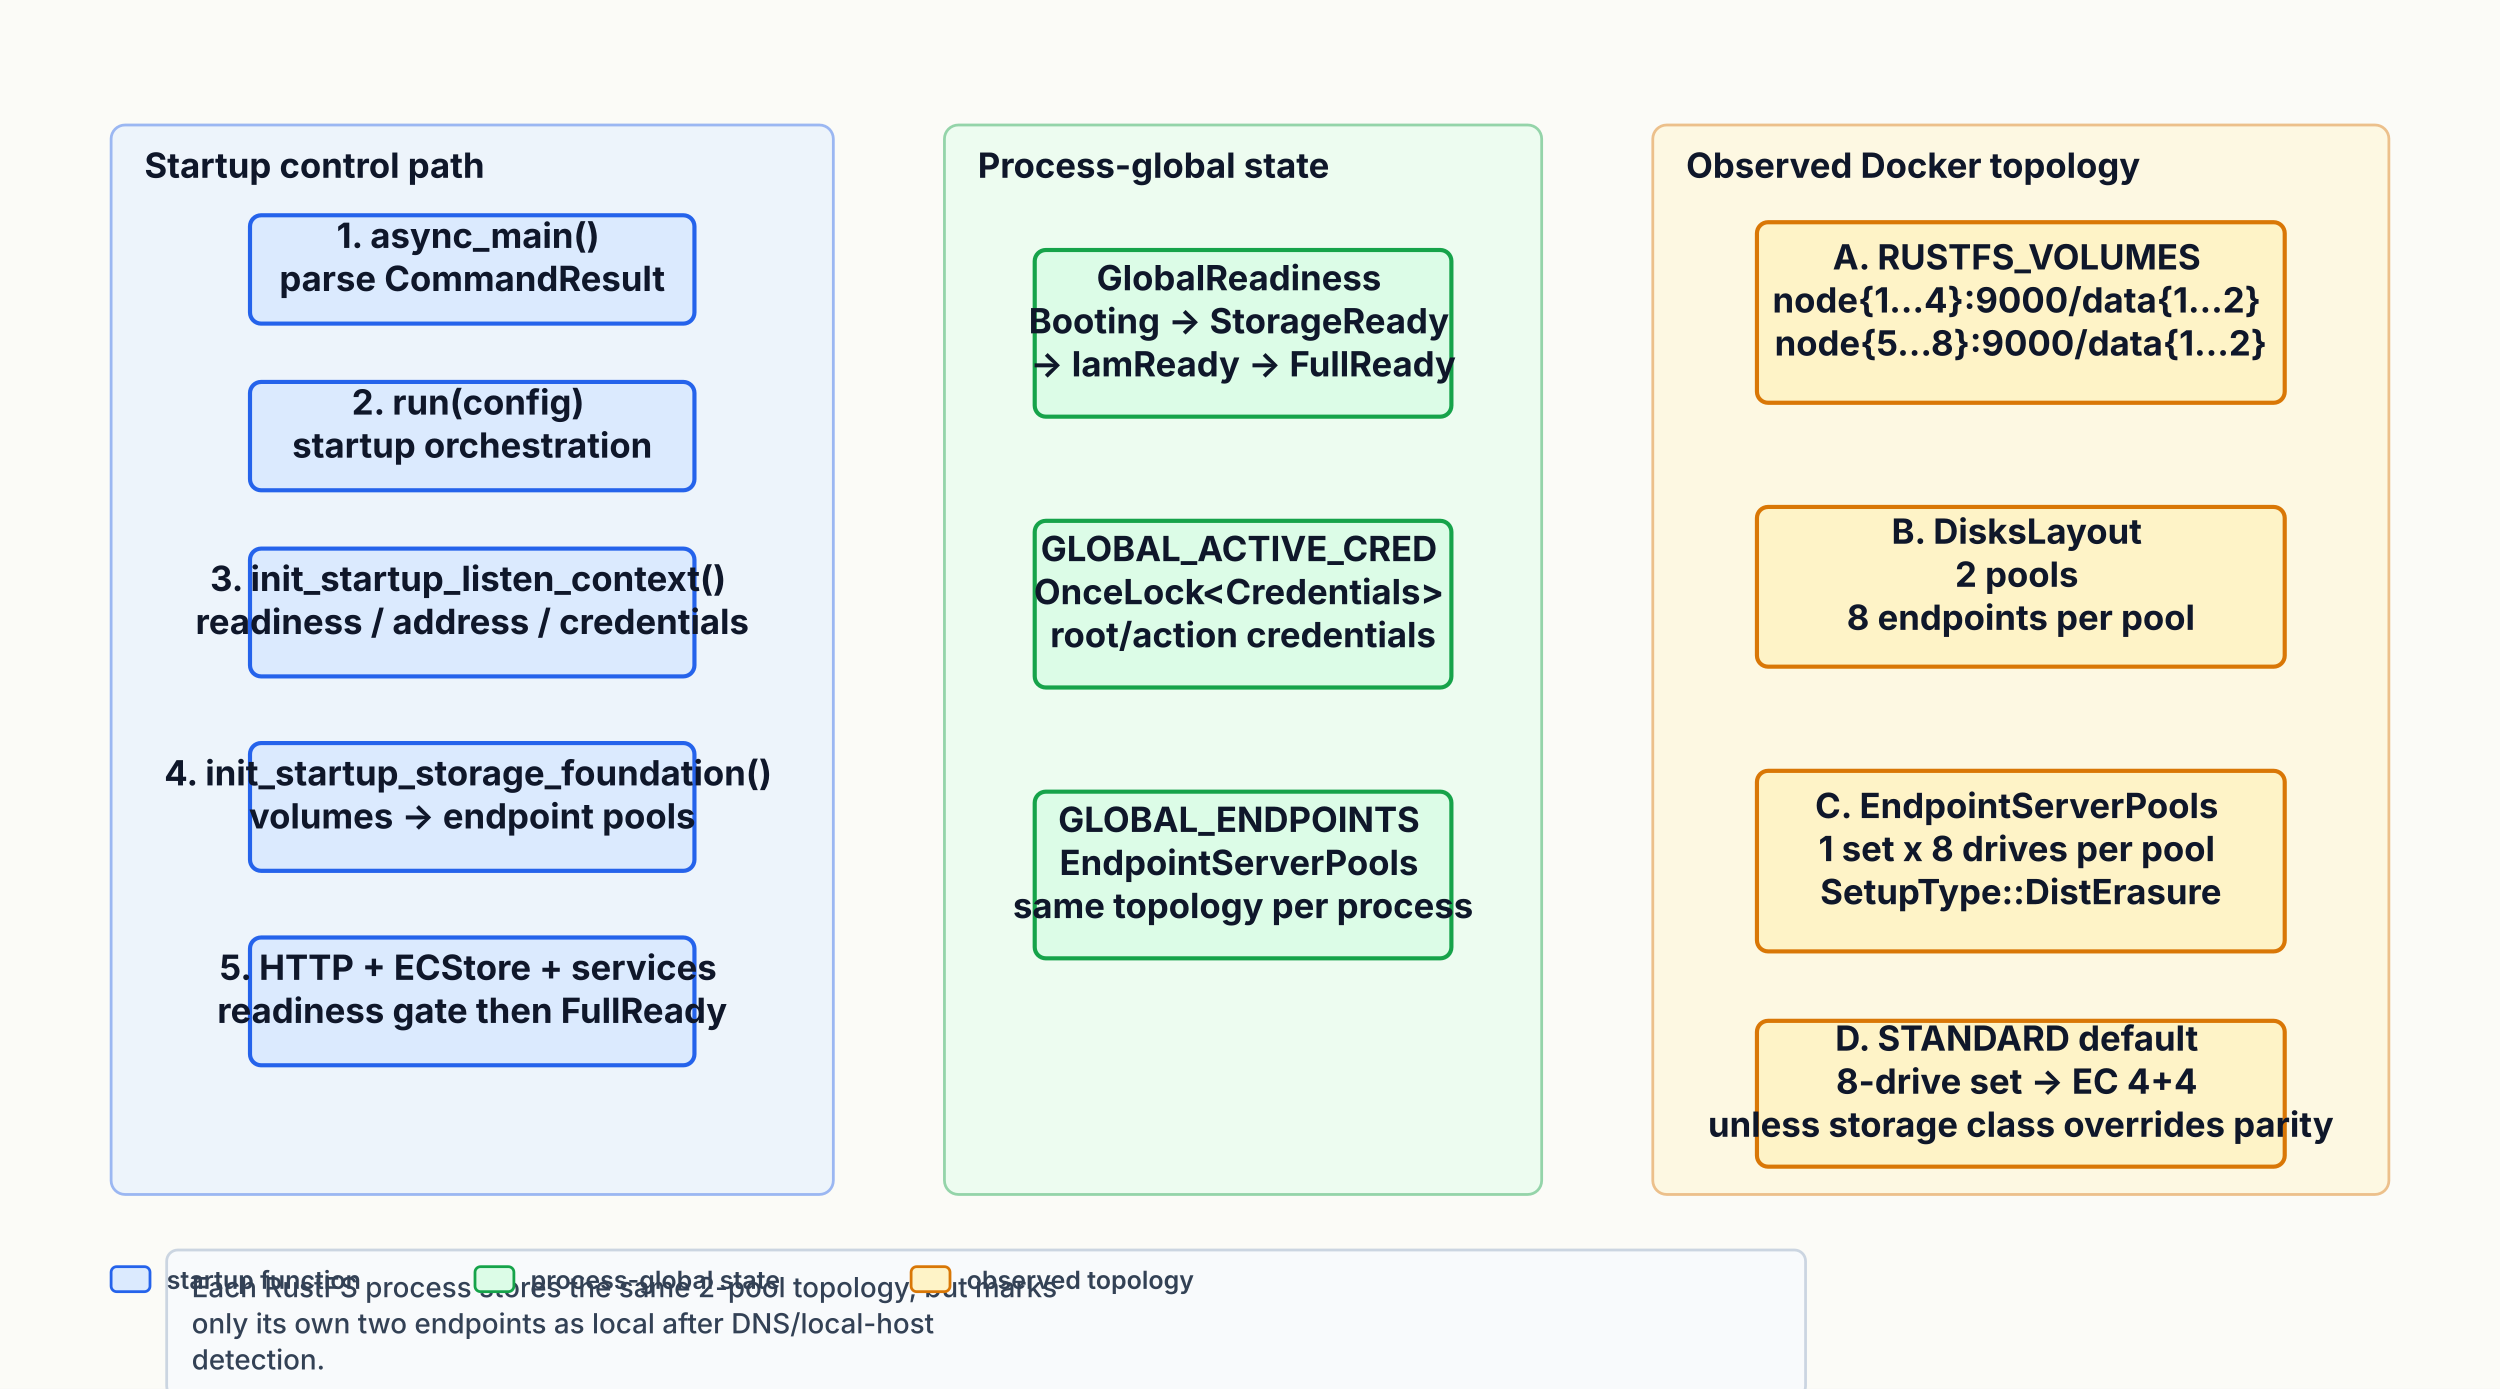
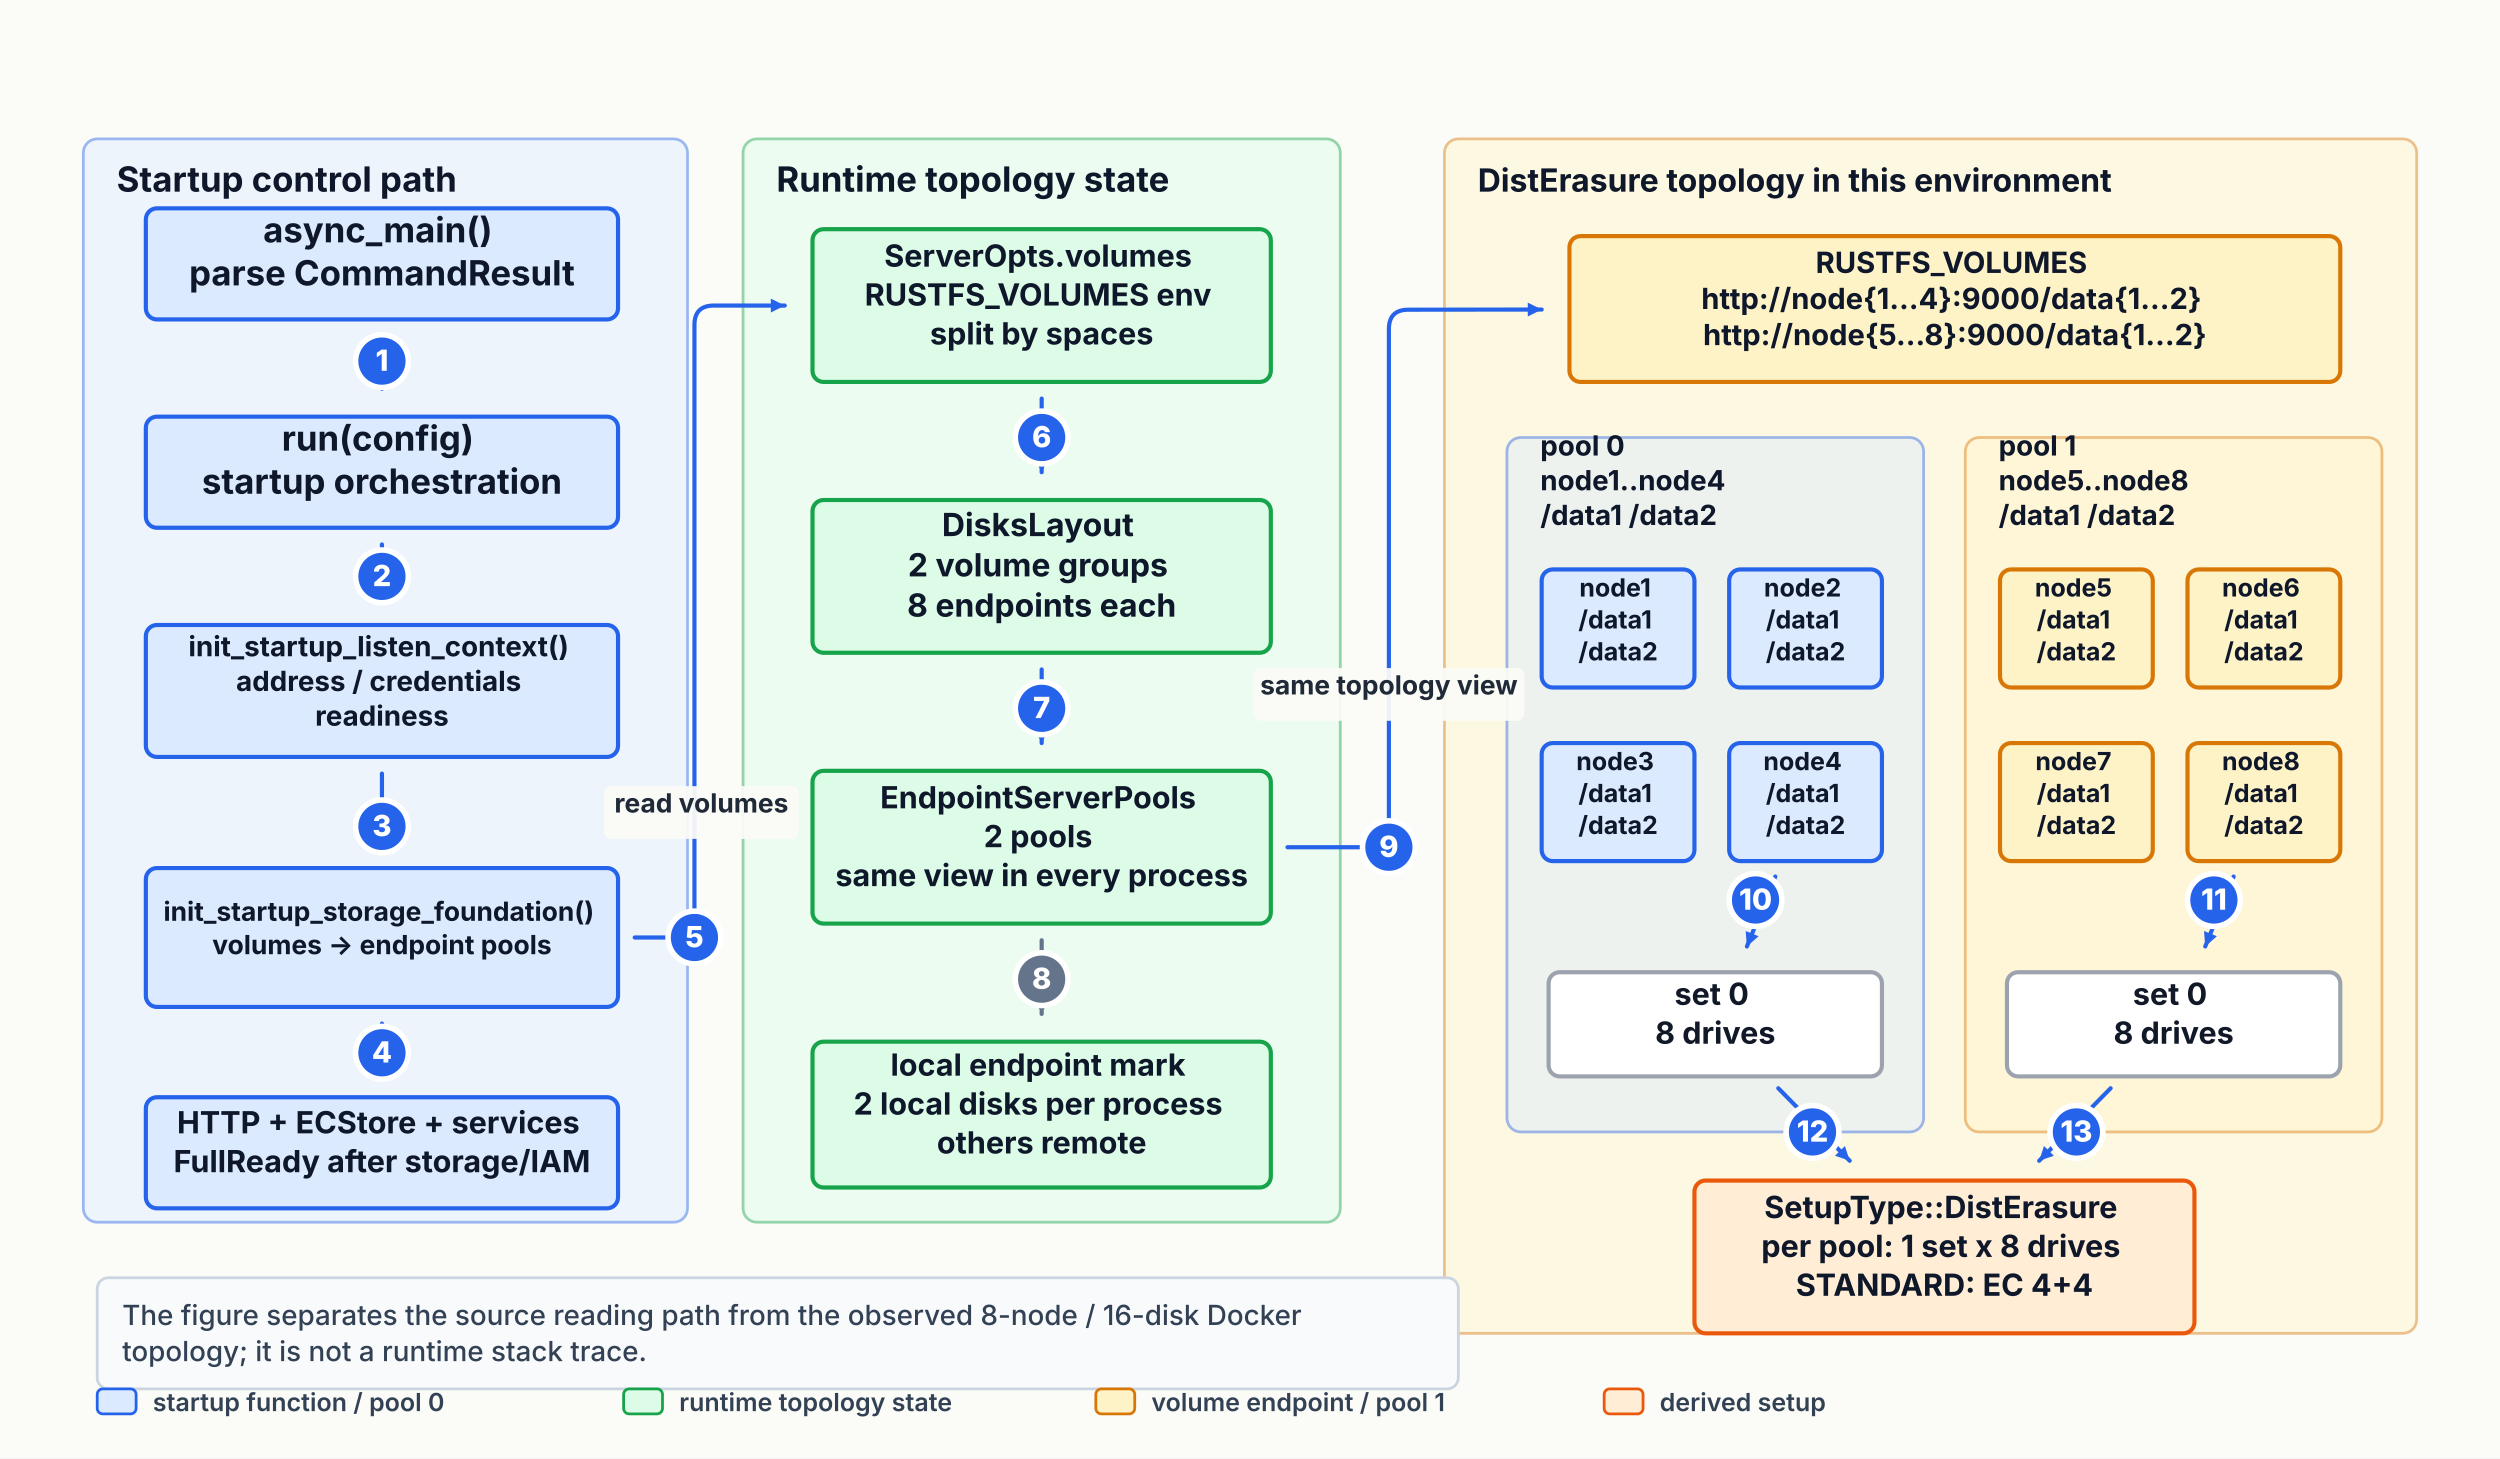
- <svg xmlns="http://www.w3.org/2000/svg" width="1800" height="1000" viewBox="0 0 1800 1000" role="img" aria-label="RustFS startup topology reading path">
+ <svg xmlns="http://www.w3.org/2000/svg" width="1800" height="1050" viewBox="0 0 1800 1050" role="img" aria-label="RustFS startup control path and DistErasure topology">
  <defs>
+     <marker id="arrow-head-0" viewBox="0 0 14 14" refX="12" refY="7" markerWidth="14" markerHeight="14" markerUnits="userSpaceOnUse" orient="auto-start-reverse">
+       <path d="M 2 2 L 12 7 L 2 12 z" fill="#2563eb" />
+     </marker>
+     <marker id="arrow-head-1" viewBox="0 0 14 14" refX="12" refY="7" markerWidth="14" markerHeight="14" markerUnits="userSpaceOnUse" orient="auto-start-reverse">
+       <path d="M 2 2 L 12 7 L 2 12 z" fill="#2563eb" />
+     </marker>
+     <marker id="arrow-head-2" viewBox="0 0 14 14" refX="12" refY="7" markerWidth="14" markerHeight="14" markerUnits="userSpaceOnUse" orient="auto-start-reverse">
+       <path d="M 2 2 L 12 7 L 2 12 z" fill="#2563eb" />
+     </marker>
+     <marker id="arrow-head-3" viewBox="0 0 14 14" refX="12" refY="7" markerWidth="14" markerHeight="14" markerUnits="userSpaceOnUse" orient="auto-start-reverse">
+       <path d="M 2 2 L 12 7 L 2 12 z" fill="#2563eb" />
+     </marker>
+     <marker id="arrow-head-4" viewBox="0 0 14 14" refX="12" refY="7" markerWidth="14" markerHeight="14" markerUnits="userSpaceOnUse" orient="auto-start-reverse">
+       <path d="M 2 2 L 12 7 L 2 12 z" fill="#2563eb" />
+     </marker>
+     <marker id="arrow-head-5" viewBox="0 0 14 14" refX="12" refY="7" markerWidth="14" markerHeight="14" markerUnits="userSpaceOnUse" orient="auto-start-reverse">
+       <path d="M 2 2 L 12 7 L 2 12 z" fill="#2563eb" />
+     </marker>
+     <marker id="arrow-head-6" viewBox="0 0 14 14" refX="12" refY="7" markerWidth="14" markerHeight="14" markerUnits="userSpaceOnUse" orient="auto-start-reverse">
+       <path d="M 2 2 L 12 7 L 2 12 z" fill="#2563eb" />
+     </marker>
+     <marker id="arrow-head-7" viewBox="0 0 14 14" refX="12" refY="7" markerWidth="14" markerHeight="14" markerUnits="userSpaceOnUse" orient="auto-start-reverse">
+       <path d="M 2 2 L 12 7 L 2 12 z" fill="#64748b" />
+     </marker>
+     <marker id="arrow-head-8" viewBox="0 0 14 14" refX="12" refY="7" markerWidth="14" markerHeight="14" markerUnits="userSpaceOnUse" orient="auto-start-reverse">
+       <path d="M 2 2 L 12 7 L 2 12 z" fill="#2563eb" />
+     </marker>
+     <marker id="arrow-head-9" viewBox="0 0 14 14" refX="12" refY="7" markerWidth="14" markerHeight="14" markerUnits="userSpaceOnUse" orient="auto-start-reverse">
+       <path d="M 2 2 L 12 7 L 2 12 z" fill="#2563eb" />
+     </marker>
+     <marker id="arrow-head-10" viewBox="0 0 14 14" refX="12" refY="7" markerWidth="14" markerHeight="14" markerUnits="userSpaceOnUse" orient="auto-start-reverse">
+       <path d="M 2 2 L 12 7 L 2 12 z" fill="#2563eb" />
+     </marker>
+     <marker id="arrow-head-11" viewBox="0 0 14 14" refX="12" refY="7" markerWidth="14" markerHeight="14" markerUnits="userSpaceOnUse" orient="auto-start-reverse">
+       <path d="M 2 2 L 12 7 L 2 12 z" fill="#2563eb" />
+     </marker>
+     <marker id="arrow-head-12" viewBox="0 0 14 14" refX="12" refY="7" markerWidth="14" markerHeight="14" markerUnits="userSpaceOnUse" orient="auto-start-reverse">
+       <path d="M 2 2 L 12 7 L 2 12 z" fill="#2563eb" />
+     </marker>
    <style>
      svg { background: #fbfbf7; }
      text { font-family: Inter, ui-sans-serif, system-ui, -apple-system, BlinkMacSystemFont, "Segoe UI", sans-serif; }
    </style>
  </defs>
  <rect width="100%" height="100%" fill="#fbfbf7" />
  <g class="zone">
-     <rect x="80" y="90" width="520" height="770" rx="10" fill="#dbeafe" stroke="#2563eb" stroke-width="2" opacity="0.45" />
-     <text x="104" y="128" text-anchor="start" font-size="25" font-weight="700" fill="#0f172a">
-       <tspan x="104" dy="0">Startup control path</tspan>
-     </text>
-   </g>
-   <g class="zone">
-     <rect x="680" y="90" width="430" height="770" rx="10" fill="#dcfce7" stroke="#16a34a" stroke-width="2" opacity="0.45" />
-     <text x="704" y="128" text-anchor="start" font-size="25" font-weight="700" fill="#0f172a">
-       <tspan x="704" dy="0">Process-global state</tspan>
-     </text>
-   </g>
-   <g class="zone">
-     <rect x="1190" y="90" width="530" height="770" rx="10" fill="#fef3c7" stroke="#d97706" stroke-width="2" opacity="0.45" />
-     <text x="1214" y="128" text-anchor="start" font-size="25" font-weight="700" fill="#0f172a">
-       <tspan x="1214" dy="0">Observed Docker topology</tspan>
-     </text>
-   </g>
-   <g class="node">
-     <rect x="180" y="155" width="320" height="78" rx="8" fill="#dbeafe" stroke="#2563eb" stroke-width="3" />
-     <text x="340" y="178.5" text-anchor="middle" font-size="25" font-weight="650" fill="#0f172a">
-       <tspan x="340" dy="0">1. async_main()</tspan>
-       <tspan x="340" dy="31">parse CommandResult</tspan>
-     </text>
-   </g>
-   <g class="node">
-     <rect x="180" y="275" width="320" height="78" rx="8" fill="#dbeafe" stroke="#2563eb" stroke-width="3" />
-     <text x="340" y="298.5" text-anchor="middle" font-size="25" font-weight="650" fill="#0f172a">
-       <tspan x="340" dy="0">2. run(config)</tspan>
-       <tspan x="340" dy="31">startup orchestration</tspan>
-     </text>
-   </g>
-   <g class="node">
-     <rect x="180" y="395" width="320" height="92" rx="8" fill="#dbeafe" stroke="#2563eb" stroke-width="3" />
-     <text x="340" y="425.5" text-anchor="middle" font-size="25" font-weight="650" fill="#0f172a">
-       <tspan x="340" dy="0">3. init_startup_listen_context()</tspan>
-       <tspan x="340" dy="31">readiness / address / credentials</tspan>
-     </text>
-   </g>
-   <g class="node">
-     <rect x="180" y="535" width="320" height="92" rx="8" fill="#dbeafe" stroke="#2563eb" stroke-width="3" />
-     <text x="340" y="565.5" text-anchor="middle" font-size="25" font-weight="650" fill="#0f172a">
-       <tspan x="340" dy="0">4. init_startup_storage_foundation()</tspan>
-       <tspan x="340" dy="31">volumes -&gt; endpoint pools</tspan>
-     </text>
-   </g>
-   <g class="node">
-     <rect x="180" y="675" width="320" height="92" rx="8" fill="#dbeafe" stroke="#2563eb" stroke-width="3" />
-     <text x="340" y="705.5" text-anchor="middle" font-size="25" font-weight="650" fill="#0f172a">
-       <tspan x="340" dy="0">5. HTTP + ECStore + services</tspan>
-       <tspan x="340" dy="31">readiness gate then FullReady</tspan>
-     </text>
-   </g>
-   <g class="node">
-     <rect x="745" y="180" width="300" height="120" rx="8" fill="#dcfce7" stroke="#16a34a" stroke-width="3" />
-     <text x="895" y="209" text-anchor="middle" font-size="25" font-weight="650" fill="#0f172a">
-       <tspan x="895" dy="0">GlobalReadiness</tspan>
-       <tspan x="895" dy="31">Booting -&gt; StorageReady</tspan>
-       <tspan x="895" dy="31">-&gt; IamReady -&gt; FullReady</tspan>
-     </text>
-   </g>
-   <g class="node">
-     <rect x="745" y="375" width="300" height="120" rx="8" fill="#dcfce7" stroke="#16a34a" stroke-width="3" />
-     <text x="895" y="404" text-anchor="middle" font-size="25" font-weight="650" fill="#0f172a">
-       <tspan x="895" dy="0">GLOBAL_ACTIVE_CRED</tspan>
-       <tspan x="895" dy="31">OnceLock&lt;Credentials&gt;</tspan>
-       <tspan x="895" dy="31">root/action credentials</tspan>
-     </text>
-   </g>
-   <g class="node">
-     <rect x="745" y="570" width="300" height="120" rx="8" fill="#dcfce7" stroke="#16a34a" stroke-width="3" />
-     <text x="895" y="599" text-anchor="middle" font-size="25" font-weight="650" fill="#0f172a">
-       <tspan x="895" dy="0">GLOBAL_ENDPOINTS</tspan>
-       <tspan x="895" dy="31">EndpointServerPools</tspan>
-       <tspan x="895" dy="31">same topology per process</tspan>
-     </text>
-   </g>
-   <g class="node">
-     <rect x="1265" y="160" width="380" height="130" rx="8" fill="#fef3c7" stroke="#d97706" stroke-width="3" />
-     <text x="1455" y="194" text-anchor="middle" font-size="25" font-weight="650" fill="#0f172a">
-       <tspan x="1455" dy="0">A. RUSTFS_VOLUMES</tspan>
-       <tspan x="1455" dy="31">node{1...4}:9000/data{1...2}</tspan>
-       <tspan x="1455" dy="31">node{5...8}:9000/data{1...2}</tspan>
-     </text>
-   </g>
-   <g class="node">
-     <rect x="1265" y="365" width="380" height="115" rx="8" fill="#fef3c7" stroke="#d97706" stroke-width="3" />
-     <text x="1455" y="391.5" text-anchor="middle" font-size="25" font-weight="650" fill="#0f172a">
-       <tspan x="1455" dy="0">B. DisksLayout</tspan>
-       <tspan x="1455" dy="31">2 pools</tspan>
-       <tspan x="1455" dy="31">8 endpoints per pool</tspan>
-     </text>
-   </g>
-   <g class="node">
-     <rect x="1265" y="555" width="380" height="130" rx="8" fill="#fef3c7" stroke="#d97706" stroke-width="3" />
-     <text x="1455" y="589" text-anchor="middle" font-size="25" font-weight="650" fill="#0f172a">
-       <tspan x="1455" dy="0">C. EndpointServerPools</tspan>
-       <tspan x="1455" dy="31">1 set x 8 drives per pool</tspan>
-       <tspan x="1455" dy="31">SetupType::DistErasure</tspan>
-     </text>
-   </g>
-   <g class="node">
-     <rect x="1265" y="735" width="380" height="105" rx="8" fill="#fef3c7" stroke="#d97706" stroke-width="3" />
-     <text x="1455" y="756.5" text-anchor="middle" font-size="25" font-weight="650" fill="#0f172a">
-       <tspan x="1455" dy="0">D. STANDARD default</tspan>
-       <tspan x="1455" dy="31">8-drive set -&gt; EC 4+4</tspan>
-       <tspan x="1455" dy="31">unless storage class overrides parity</tspan>
-     </text>
+     <rect x="60" y="100" width="435" height="780" rx="10" fill="#dbeafe" stroke="#2563eb" stroke-width="2" opacity="0.45" />
+     <text x="84" y="138" text-anchor="start" font-size="25" font-weight="700" fill="#0f172a">
+       <tspan x="84" dy="0">Startup control path</tspan>
+     </text>
+   </g>
+   <g class="zone">
+     <rect x="535" y="100" width="430" height="780" rx="10" fill="#dcfce7" stroke="#16a34a" stroke-width="2" opacity="0.45" />
+     <text x="559" y="138" text-anchor="start" font-size="25" font-weight="700" fill="#0f172a">
+       <tspan x="559" dy="0">Runtime topology state</tspan>
+     </text>
+   </g>
+   <g class="zone">
+     <rect x="1040" y="100" width="700" height="860" rx="10" fill="#fef3c7" stroke="#d97706" stroke-width="2" opacity="0.45" />
+     <text x="1064" y="138" text-anchor="start" font-size="23" font-weight="700" fill="#0f172a">
+       <tspan x="1064" dy="0">DistErasure topology in this environment</tspan>
+     </text>
+   </g>
+   <g class="zone">
+     <rect x="1085" y="315" width="300" height="500" rx="10" fill="#dbeafe" stroke="#2563eb" stroke-width="2" opacity="0.45" />
+     <text x="1109" y="328" text-anchor="start" font-size="20" font-weight="700" fill="#0f172a">
+       <tspan x="1109" dy="0">pool 0</tspan>
+       <tspan x="1109" dy="25">node1..node4</tspan>
+       <tspan x="1109" dy="25">/data1 /data2</tspan>
+     </text>
+   </g>
+   <g class="zone">
+     <rect x="1415" y="315" width="300" height="500" rx="10" fill="#fef3c7" stroke="#d97706" stroke-width="2" opacity="0.45" />
+     <text x="1439" y="328" text-anchor="start" font-size="20" font-weight="700" fill="#0f172a">
+       <tspan x="1439" dy="0">pool 1</tspan>
+       <tspan x="1439" dy="25">node5..node8</tspan>
+       <tspan x="1439" dy="25">/data1 /data2</tspan>
+     </text>
+   </g>
+   <g class="arrow">
+     <path d="M 275 242 L 275 280" fill="none" stroke="#2563eb" stroke-width="3" stroke-linecap="round" stroke-linejoin="round" marker-end="url(#arrow-head-0)" />
+   </g>
+   <g class="arrow">
+     <path d="M 275 392 L 275 430" fill="none" stroke="#2563eb" stroke-width="3" stroke-linecap="round" stroke-linejoin="round" marker-end="url(#arrow-head-1)" />
+   </g>
+   <g class="arrow">
+     <path d="M 275 557 L 275 605" fill="none" stroke="#2563eb" stroke-width="3" stroke-linecap="round" stroke-linejoin="round" marker-end="url(#arrow-head-2)" />
+   </g>
+   <g class="arrow">
+     <path d="M 275 737 L 275 770" fill="none" stroke="#2563eb" stroke-width="3" stroke-linecap="round" stroke-linejoin="round" marker-end="url(#arrow-head-3)" />
+   </g>
+   <g class="arrow">
+     <path d="M 457 675 L 486 675 Q 500 675 500 661 L 500 234 Q 500 220 514 220 L 565 220" fill="none" stroke="#2563eb" stroke-width="3" stroke-linecap="round" stroke-linejoin="round" marker-end="url(#arrow-head-4)" />
+   </g>
+   <g class="arrow">
+     <path d="M 750 287 L 750 340" fill="none" stroke="#2563eb" stroke-width="3" stroke-linecap="round" stroke-linejoin="round" marker-end="url(#arrow-head-5)" />
+   </g>
+   <g class="arrow">
+     <path d="M 750 482 L 750 535" fill="none" stroke="#2563eb" stroke-width="3" stroke-linecap="round" stroke-linejoin="round" marker-end="url(#arrow-head-6)" />
+   </g>
+   <g class="arrow">
+     <path d="M 750 677 L 750 730" fill="none" stroke="#64748b" stroke-width="3" stroke-linecap="round" stroke-linejoin="round" stroke-dasharray="9 8" marker-end="url(#arrow-head-7)" />
+   </g>
+   <g class="arrow">
+     <path d="M 927 610 L 986 610 Q 1000 610 1000 596 L 1000 237 Q 1000 223 1014 222.983 L 1110 222.865" fill="none" stroke="#2563eb" stroke-width="3" stroke-linecap="round" stroke-linejoin="round" marker-end="url(#arrow-head-8)" />
+   </g>
+   <g class="arrow">
+     <path d="M 1278.218 631.118 L 1257.762 681.471" fill="none" stroke="#2563eb" stroke-width="3" stroke-linecap="round" stroke-linejoin="round" marker-end="url(#arrow-head-9)" />
+   </g>
+   <g class="arrow">
+     <path d="M 1608.218 631.118 L 1587.762 681.471" fill="none" stroke="#2563eb" stroke-width="3" stroke-linecap="round" stroke-linejoin="round" marker-end="url(#arrow-head-10)" />
+   </g>
+   <g class="arrow">
+     <path d="M 1280.362 783.549 L 1331.785 835.752" fill="none" stroke="#2563eb" stroke-width="3" stroke-linecap="round" stroke-linejoin="round" marker-end="url(#arrow-head-11)" />
+   </g>
+   <g class="arrow">
+     <path d="M 1519.638 783.549 L 1468.215 835.752" fill="none" stroke="#2563eb" stroke-width="3" stroke-linecap="round" stroke-linejoin="round" marker-end="url(#arrow-head-12)" />
+   </g>
+   <g class="node">
+     <rect x="105" y="150" width="340" height="80" rx="8" fill="#dbeafe" stroke="#2563eb" stroke-width="3" />
+     <text x="275" y="174.5" text-anchor="middle" font-size="25" font-weight="650" fill="#0f172a">
+       <tspan x="275" dy="0">async_main()</tspan>
+       <tspan x="275" dy="31">parse CommandResult</tspan>
+     </text>
+   </g>
+   <g class="node">
+     <rect x="105" y="300" width="340" height="80" rx="8" fill="#dbeafe" stroke="#2563eb" stroke-width="3" />
+     <text x="275" y="324.5" text-anchor="middle" font-size="25" font-weight="650" fill="#0f172a">
+       <tspan x="275" dy="0">run(config)</tspan>
+       <tspan x="275" dy="31">startup orchestration</tspan>
+     </text>
+   </g>
+   <g class="node">
+     <rect x="105" y="450" width="340" height="95" rx="8" fill="#dbeafe" stroke="#2563eb" stroke-width="3" />
+     <text x="275" y="472.5" text-anchor="middle" font-size="20" font-weight="650" fill="#0f172a">
+       <tspan x="275" dy="0">init_startup_listen_context()</tspan>
+       <tspan x="275" dy="25">address / credentials</tspan>
+       <tspan x="275" dy="25">readiness</tspan>
+     </text>
+   </g>
+   <g class="node">
+     <rect x="105" y="625" width="340" height="100" rx="8" fill="#dbeafe" stroke="#2563eb" stroke-width="3" />
+     <text x="275" y="663" text-anchor="middle" font-size="19" font-weight="650" fill="#0f172a">
+       <tspan x="275" dy="0">init_startup_storage_foundation()</tspan>
+       <tspan x="275" dy="24">volumes -&gt; endpoint pools</tspan>
+     </text>
+   </g>
+   <g class="node">
+     <rect x="105" y="790" width="340" height="80" rx="8" fill="#dbeafe" stroke="#2563eb" stroke-width="3" />
+     <text x="275" y="816" text-anchor="middle" font-size="22" font-weight="650" fill="#0f172a">
+       <tspan x="275" dy="0">HTTP + ECStore + services</tspan>
+       <tspan x="275" dy="28">FullReady after storage/IAM</tspan>
+     </text>
+   </g>
+   <g class="node">
+     <rect x="585" y="165" width="330" height="110" rx="8" fill="#dcfce7" stroke="#16a34a" stroke-width="3" />
+     <text x="750" y="192" text-anchor="middle" font-size="22" font-weight="650" fill="#0f172a">
+       <tspan x="750" dy="0">ServerOpts.volumes</tspan>
+       <tspan x="750" dy="28">RUSTFS_VOLUMES env</tspan>
+       <tspan x="750" dy="28">split by spaces</tspan>
+     </text>
+   </g>
+   <g class="node">
+     <rect x="585" y="360" width="330" height="110" rx="8" fill="#dcfce7" stroke="#16a34a" stroke-width="3" />
+     <text x="750" y="386" text-anchor="middle" font-size="23" font-weight="650" fill="#0f172a">
+       <tspan x="750" dy="0">DisksLayout</tspan>
+       <tspan x="750" dy="29">2 volume groups</tspan>
+       <tspan x="750" dy="29">8 endpoints each</tspan>
+     </text>
+   </g>
+   <g class="node">
+     <rect x="585" y="555" width="330" height="110" rx="8" fill="#dcfce7" stroke="#16a34a" stroke-width="3" />
+     <text x="750" y="582" text-anchor="middle" font-size="22" font-weight="650" fill="#0f172a">
+       <tspan x="750" dy="0">EndpointServerPools</tspan>
+       <tspan x="750" dy="28">2 pools</tspan>
+       <tspan x="750" dy="28">same view in every process</tspan>
+     </text>
+   </g>
+   <g class="node">
+     <rect x="585" y="750" width="330" height="105" rx="8" fill="#dcfce7" stroke="#16a34a" stroke-width="3" />
+     <text x="750" y="774.5" text-anchor="middle" font-size="22" font-weight="650" fill="#0f172a">
+       <tspan x="750" dy="0">local endpoint mark</tspan>
+       <tspan x="750" dy="28">2 local disks per process</tspan>
+       <tspan x="750" dy="28">others remote</tspan>
+     </text>
+   </g>
+   <g class="node">
+     <rect x="1130" y="170" width="555" height="105" rx="8" fill="#fef3c7" stroke="#d97706" stroke-width="3" />
+     <text x="1407.5" y="196.5" text-anchor="middle" font-size="21" font-weight="650" fill="#0f172a">
+       <tspan x="1407.5" dy="0">RUSTFS_VOLUMES</tspan>
+       <tspan x="1407.5" dy="26">http://node{1...4}:9000/data{1...2}</tspan>
+       <tspan x="1407.5" dy="26">http://node{5...8}:9000/data{1...2}</tspan>
+     </text>
+   </g>
+   <g class="node">
+     <rect x="1110" y="410" width="110" height="85" rx="8" fill="#dbeafe" stroke="#2563eb" stroke-width="3" />
+     <text x="1165" y="429.5" text-anchor="middle" font-size="18" font-weight="650" fill="#0f172a">
+       <tspan x="1165" dy="0">node1</tspan>
+       <tspan x="1165" dy="23">/data1</tspan>
+       <tspan x="1165" dy="23">/data2</tspan>
+     </text>
+   </g>
+   <g class="node">
+     <rect x="1245" y="410" width="110" height="85" rx="8" fill="#dbeafe" stroke="#2563eb" stroke-width="3" />
+     <text x="1300" y="429.5" text-anchor="middle" font-size="18" font-weight="650" fill="#0f172a">
+       <tspan x="1300" dy="0">node2</tspan>
+       <tspan x="1300" dy="23">/data1</tspan>
+       <tspan x="1300" dy="23">/data2</tspan>
+     </text>
+   </g>
+   <g class="node">
+     <rect x="1110" y="535" width="110" height="85" rx="8" fill="#dbeafe" stroke="#2563eb" stroke-width="3" />
+     <text x="1165" y="554.5" text-anchor="middle" font-size="18" font-weight="650" fill="#0f172a">
+       <tspan x="1165" dy="0">node3</tspan>
+       <tspan x="1165" dy="23">/data1</tspan>
+       <tspan x="1165" dy="23">/data2</tspan>
+     </text>
+   </g>
+   <g class="node">
+     <rect x="1245" y="535" width="110" height="85" rx="8" fill="#dbeafe" stroke="#2563eb" stroke-width="3" />
+     <text x="1300" y="554.5" text-anchor="middle" font-size="18" font-weight="650" fill="#0f172a">
+       <tspan x="1300" dy="0">node4</tspan>
+       <tspan x="1300" dy="23">/data1</tspan>
+       <tspan x="1300" dy="23">/data2</tspan>
+     </text>
+   </g>
+   <g class="node">
+     <rect x="1115" y="700" width="240" height="75" rx="8" fill="#ffffff" stroke="#9ca3af" stroke-width="3" />
+     <text x="1235" y="723.5" text-anchor="middle" font-size="22" font-weight="650" fill="#111827">
+       <tspan x="1235" dy="0">set 0</tspan>
+       <tspan x="1235" dy="28">8 drives</tspan>
+     </text>
+   </g>
+   <g class="node">
+     <rect x="1440" y="410" width="110" height="85" rx="8" fill="#fef3c7" stroke="#d97706" stroke-width="3" />
+     <text x="1495" y="429.5" text-anchor="middle" font-size="18" font-weight="650" fill="#0f172a">
+       <tspan x="1495" dy="0">node5</tspan>
+       <tspan x="1495" dy="23">/data1</tspan>
+       <tspan x="1495" dy="23">/data2</tspan>
+     </text>
+   </g>
+   <g class="node">
+     <rect x="1575" y="410" width="110" height="85" rx="8" fill="#fef3c7" stroke="#d97706" stroke-width="3" />
+     <text x="1630" y="429.5" text-anchor="middle" font-size="18" font-weight="650" fill="#0f172a">
+       <tspan x="1630" dy="0">node6</tspan>
+       <tspan x="1630" dy="23">/data1</tspan>
+       <tspan x="1630" dy="23">/data2</tspan>
+     </text>
+   </g>
+   <g class="node">
+     <rect x="1440" y="535" width="110" height="85" rx="8" fill="#fef3c7" stroke="#d97706" stroke-width="3" />
+     <text x="1495" y="554.5" text-anchor="middle" font-size="18" font-weight="650" fill="#0f172a">
+       <tspan x="1495" dy="0">node7</tspan>
+       <tspan x="1495" dy="23">/data1</tspan>
+       <tspan x="1495" dy="23">/data2</tspan>
+     </text>
+   </g>
+   <g class="node">
+     <rect x="1575" y="535" width="110" height="85" rx="8" fill="#fef3c7" stroke="#d97706" stroke-width="3" />
+     <text x="1630" y="554.5" text-anchor="middle" font-size="18" font-weight="650" fill="#0f172a">
+       <tspan x="1630" dy="0">node8</tspan>
+       <tspan x="1630" dy="23">/data1</tspan>
+       <tspan x="1630" dy="23">/data2</tspan>
+     </text>
+   </g>
+   <g class="node">
+     <rect x="1445" y="700" width="240" height="75" rx="8" fill="#ffffff" stroke="#9ca3af" stroke-width="3" />
+     <text x="1565" y="723.5" text-anchor="middle" font-size="22" font-weight="650" fill="#111827">
+       <tspan x="1565" dy="0">set 0</tspan>
+       <tspan x="1565" dy="28">8 drives</tspan>
+     </text>
+   </g>
+   <g class="node">
+     <rect x="1220" y="850" width="360" height="110" rx="8" fill="#ffedd5" stroke="#ea580c" stroke-width="3" />
+     <text x="1400" y="877" text-anchor="middle" font-size="22" font-weight="650" fill="#0f172a">
+       <tspan x="1400" dy="0">SetupType::DistErasure</tspan>
+       <tspan x="1400" dy="28">per pool: 1 set x 8 drives</tspan>
+       <tspan x="1400" dy="28">STANDARD: EC 4+4</tspan>
+     </text>
+   </g>
+   <g class="arrow-overlay">
+     <circle cx="275" cy="260" r="19" fill="#2563eb" stroke="#ffffff" stroke-width="4" />
+     <text x="275" y="267" text-anchor="middle" font-size="21" font-weight="800" fill="#ffffff">1</text>
+   </g>
+   <g class="arrow-overlay">
+     <circle cx="275" cy="415" r="19" fill="#2563eb" stroke="#ffffff" stroke-width="4" />
+     <text x="275" y="422" text-anchor="middle" font-size="21" font-weight="800" fill="#ffffff">2</text>
+   </g>
+   <g class="arrow-overlay">
+     <circle cx="275" cy="595" r="19" fill="#2563eb" stroke="#ffffff" stroke-width="4" />
+     <text x="275" y="602" text-anchor="middle" font-size="21" font-weight="800" fill="#ffffff">3</text>
+   </g>
+   <g class="arrow-overlay">
+     <circle cx="275" cy="758" r="19" fill="#2563eb" stroke="#ffffff" stroke-width="4" />
+     <text x="275" y="765" text-anchor="middle" font-size="21" font-weight="800" fill="#ffffff">4</text>
+   </g>
+   <g class="arrow-overlay">
+     <circle cx="500" cy="675" r="19" fill="#2563eb" stroke="#ffffff" stroke-width="4" />
+     <text x="500" y="682" text-anchor="middle" font-size="21" font-weight="800" fill="#ffffff">5</text>
+     <rect x="435" y="566" width="140" height="38" rx="5" fill="#fbfbf7" stroke="none" opacity="0.94" />
+     <text x="505" y="585" text-anchor="middle" font-size="19" font-weight="650" fill="#1f2937">
+       <tspan x="505" dy="0">read volumes</tspan>
+     </text>
+   </g>
+   <g class="arrow-overlay">
+     <circle cx="750" cy="315" r="19" fill="#2563eb" stroke="#ffffff" stroke-width="4" />
+     <text x="750" y="322" text-anchor="middle" font-size="21" font-weight="800" fill="#ffffff">6</text>
+   </g>
+   <g class="arrow-overlay">
+     <circle cx="750" cy="510" r="19" fill="#2563eb" stroke="#ffffff" stroke-width="4" />
+     <text x="750" y="517" text-anchor="middle" font-size="21" font-weight="800" fill="#ffffff">7</text>
+   </g>
+   <g class="arrow-overlay">
+     <circle cx="750" cy="705" r="19" fill="#64748b" stroke="#ffffff" stroke-width="4" />
+     <text x="750" y="712" text-anchor="middle" font-size="21" font-weight="800" fill="#ffffff">8</text>
+   </g>
+   <g class="arrow-overlay">
+     <circle cx="1000" cy="610" r="19" fill="#2563eb" stroke="#ffffff" stroke-width="4" />
+     <text x="1000" y="617" text-anchor="middle" font-size="21" font-weight="800" fill="#ffffff">9</text>
+     <rect x="902.5" y="481" width="195" height="38" rx="5" fill="#fbfbf7" stroke="none" opacity="0.94" />
+     <text x="1000" y="500" text-anchor="middle" font-size="19" font-weight="650" fill="#1f2937">
+       <tspan x="1000" dy="0">same topology view</tspan>
+     </text>
+   </g>
+   <g class="arrow-overlay">
+     <circle cx="1264" cy="648" r="19" fill="#2563eb" stroke="#ffffff" stroke-width="4" />
+     <text x="1264" y="655" text-anchor="middle" font-size="21" font-weight="800" fill="#ffffff">10</text>
+   </g>
+   <g class="arrow-overlay">
+     <circle cx="1594" cy="648" r="19" fill="#2563eb" stroke="#ffffff" stroke-width="4" />
+     <text x="1594" y="655" text-anchor="middle" font-size="21" font-weight="800" fill="#ffffff">11</text>
+   </g>
+   <g class="arrow-overlay">
+     <circle cx="1305" cy="815" r="19" fill="#2563eb" stroke="#ffffff" stroke-width="4" />
+     <text x="1305" y="822" text-anchor="middle" font-size="21" font-weight="800" fill="#ffffff">12</text>
+   </g>
+   <g class="arrow-overlay">
+     <circle cx="1495" cy="815" r="19" fill="#2563eb" stroke="#ffffff" stroke-width="4" />
+     <text x="1495" y="822" text-anchor="middle" font-size="21" font-weight="800" fill="#ffffff">13</text>
  </g>
  <g class="note">
-     <rect x="120" y="900" width="1180" height="106" rx="8" fill="#f8fafc" stroke="#cbd5e1" stroke-width="2" />
-     <text x="138" y="934" font-size="20" font-weight="500" fill="#334155">
-       <tspan x="138" dy="0">Each RustFS process stores the same 2-pool topology, but marks</tspan>
-       <tspan x="138" dy="26">only its own two endpoints as local after DNS/local-host</tspan>
-       <tspan x="138" dy="26">detection.</tspan>
+     <rect x="70" y="920" width="980" height="80" rx="8" fill="#f8fafc" stroke="#cbd5e1" stroke-width="2" />
+     <text x="88" y="954" font-size="20" font-weight="500" fill="#334155">
+       <tspan x="88" dy="0">The figure separates the source reading path from the observed 8-node / 16-disk Docker</tspan>
+       <tspan x="88" dy="26">topology; it is not a runtime stack trace.</tspan>
    </text>
  </g>
  <g class="legend">
    <g>
-       <rect x="80" y="912" width="28" height="18" rx="4" fill="#dbeafe" stroke="#2563eb" stroke-width="2" />
-       <text x="120" y="928" font-size="18" font-weight="600" fill="#334155">startup function</text>
+       <rect x="70" y="1000" width="28" height="18" rx="4" fill="#dbeafe" stroke="#2563eb" stroke-width="2" />
+       <text x="110" y="1016" font-size="18" font-weight="600" fill="#334155">startup function / pool 0</text>
    </g>
    <g>
-       <rect x="342" y="912" width="28" height="18" rx="4" fill="#dcfce7" stroke="#16a34a" stroke-width="2" />
-       <text x="382" y="928" font-size="18" font-weight="600" fill="#334155">process-global state</text>
+       <rect x="449" y="1000" width="28" height="18" rx="4" fill="#dcfce7" stroke="#16a34a" stroke-width="2" />
+       <text x="489" y="1016" font-size="18" font-weight="600" fill="#334155">runtime topology state</text>
    </g>
    <g>
-       <rect x="656" y="912" width="28" height="18" rx="4" fill="#fef3c7" stroke="#d97706" stroke-width="2" />
-       <text x="696" y="928" font-size="18" font-weight="600" fill="#334155">observed topology</text>
+       <rect x="789" y="1000" width="28" height="18" rx="4" fill="#fef3c7" stroke="#d97706" stroke-width="2" />
+       <text x="829" y="1016" font-size="18" font-weight="600" fill="#334155">volume endpoint / pool 1</text>
    </g>
+     <g>
+       <rect x="1155" y="1000" width="28" height="18" rx="4" fill="#ffedd5" stroke="#ea580c" stroke-width="2" />
+       <text x="1195" y="1016" font-size="18" font-weight="600" fill="#334155">derived setup</text>
+     </g>
  </g>
</svg>
